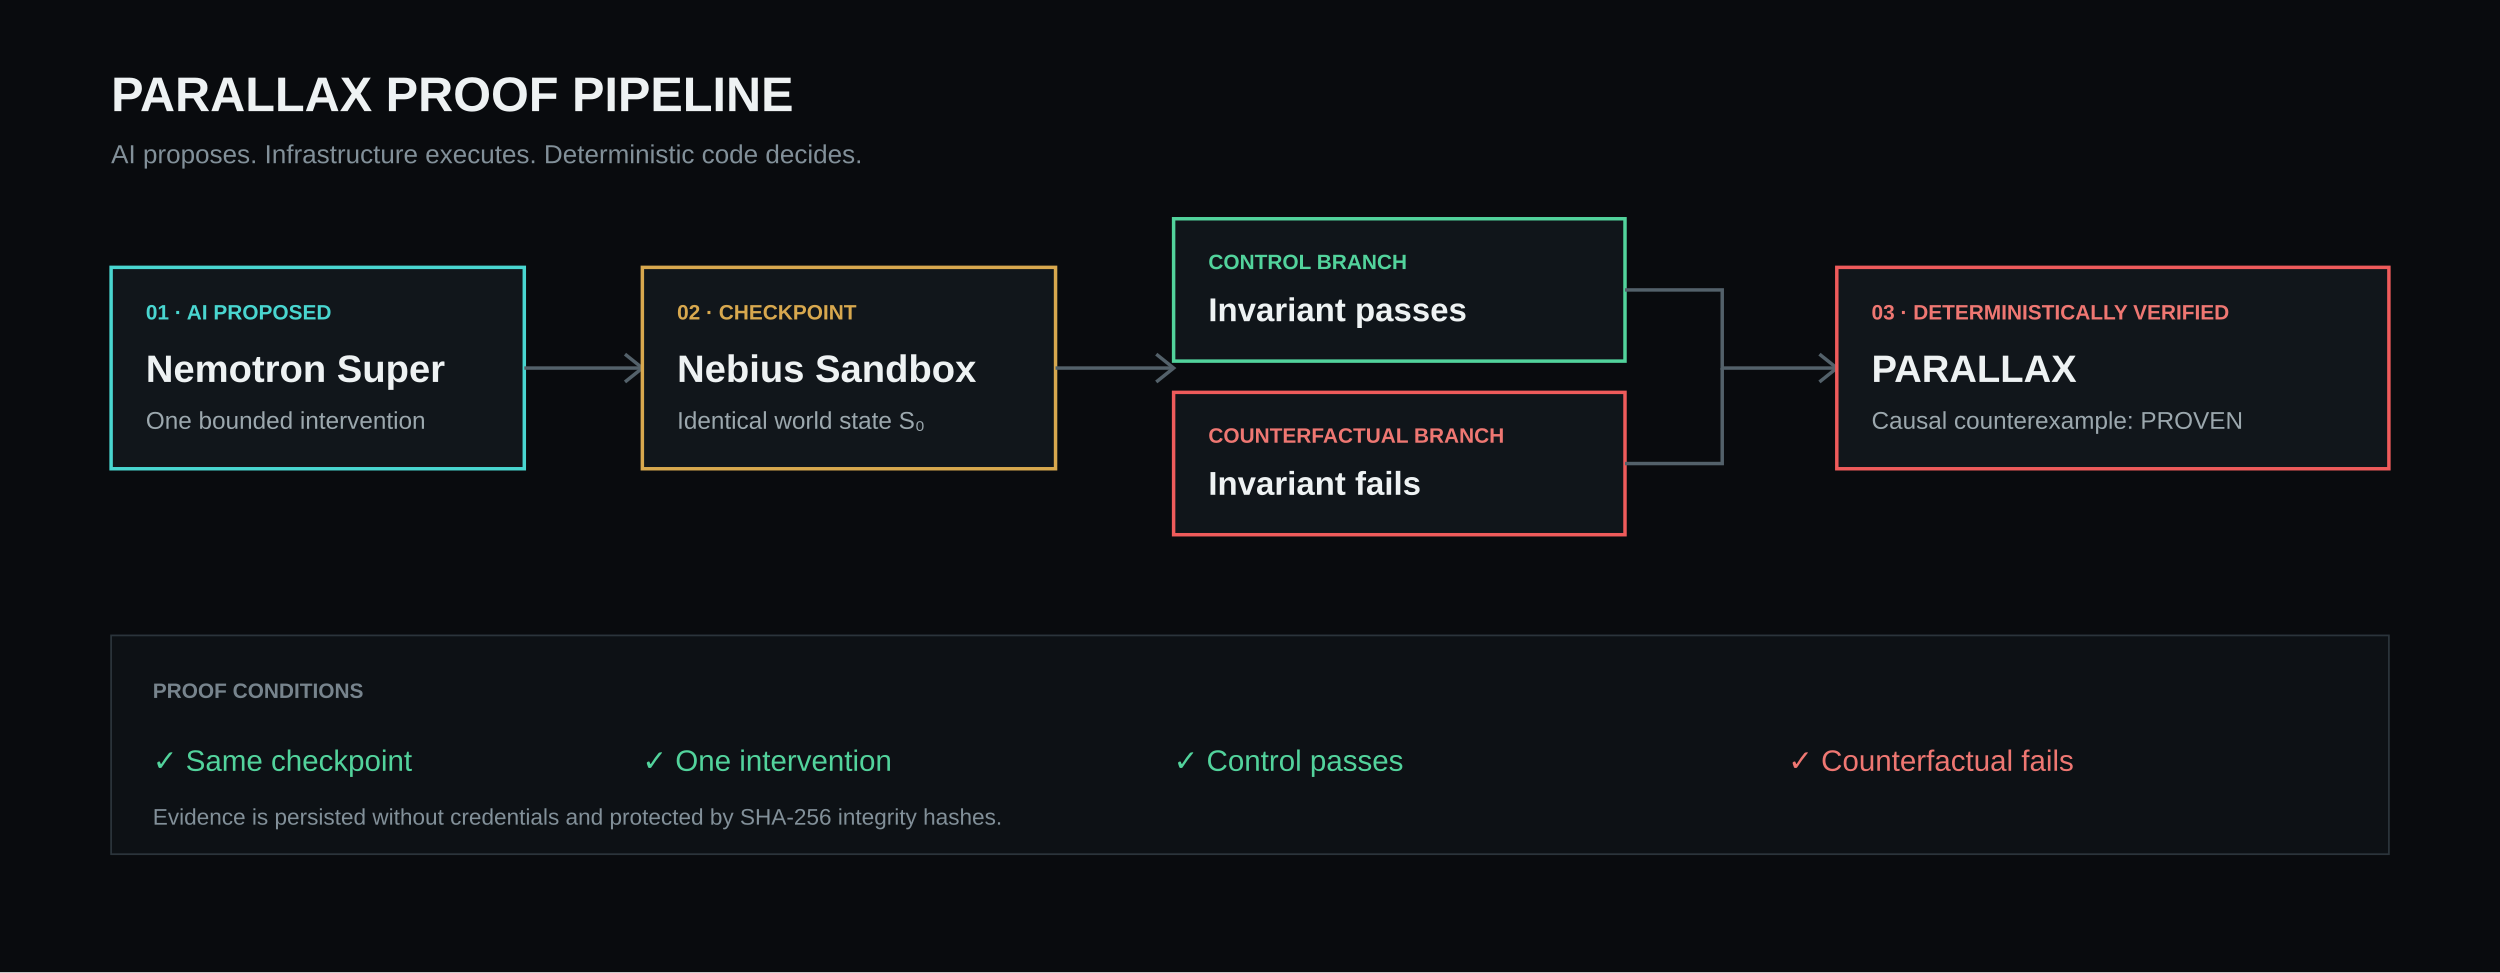
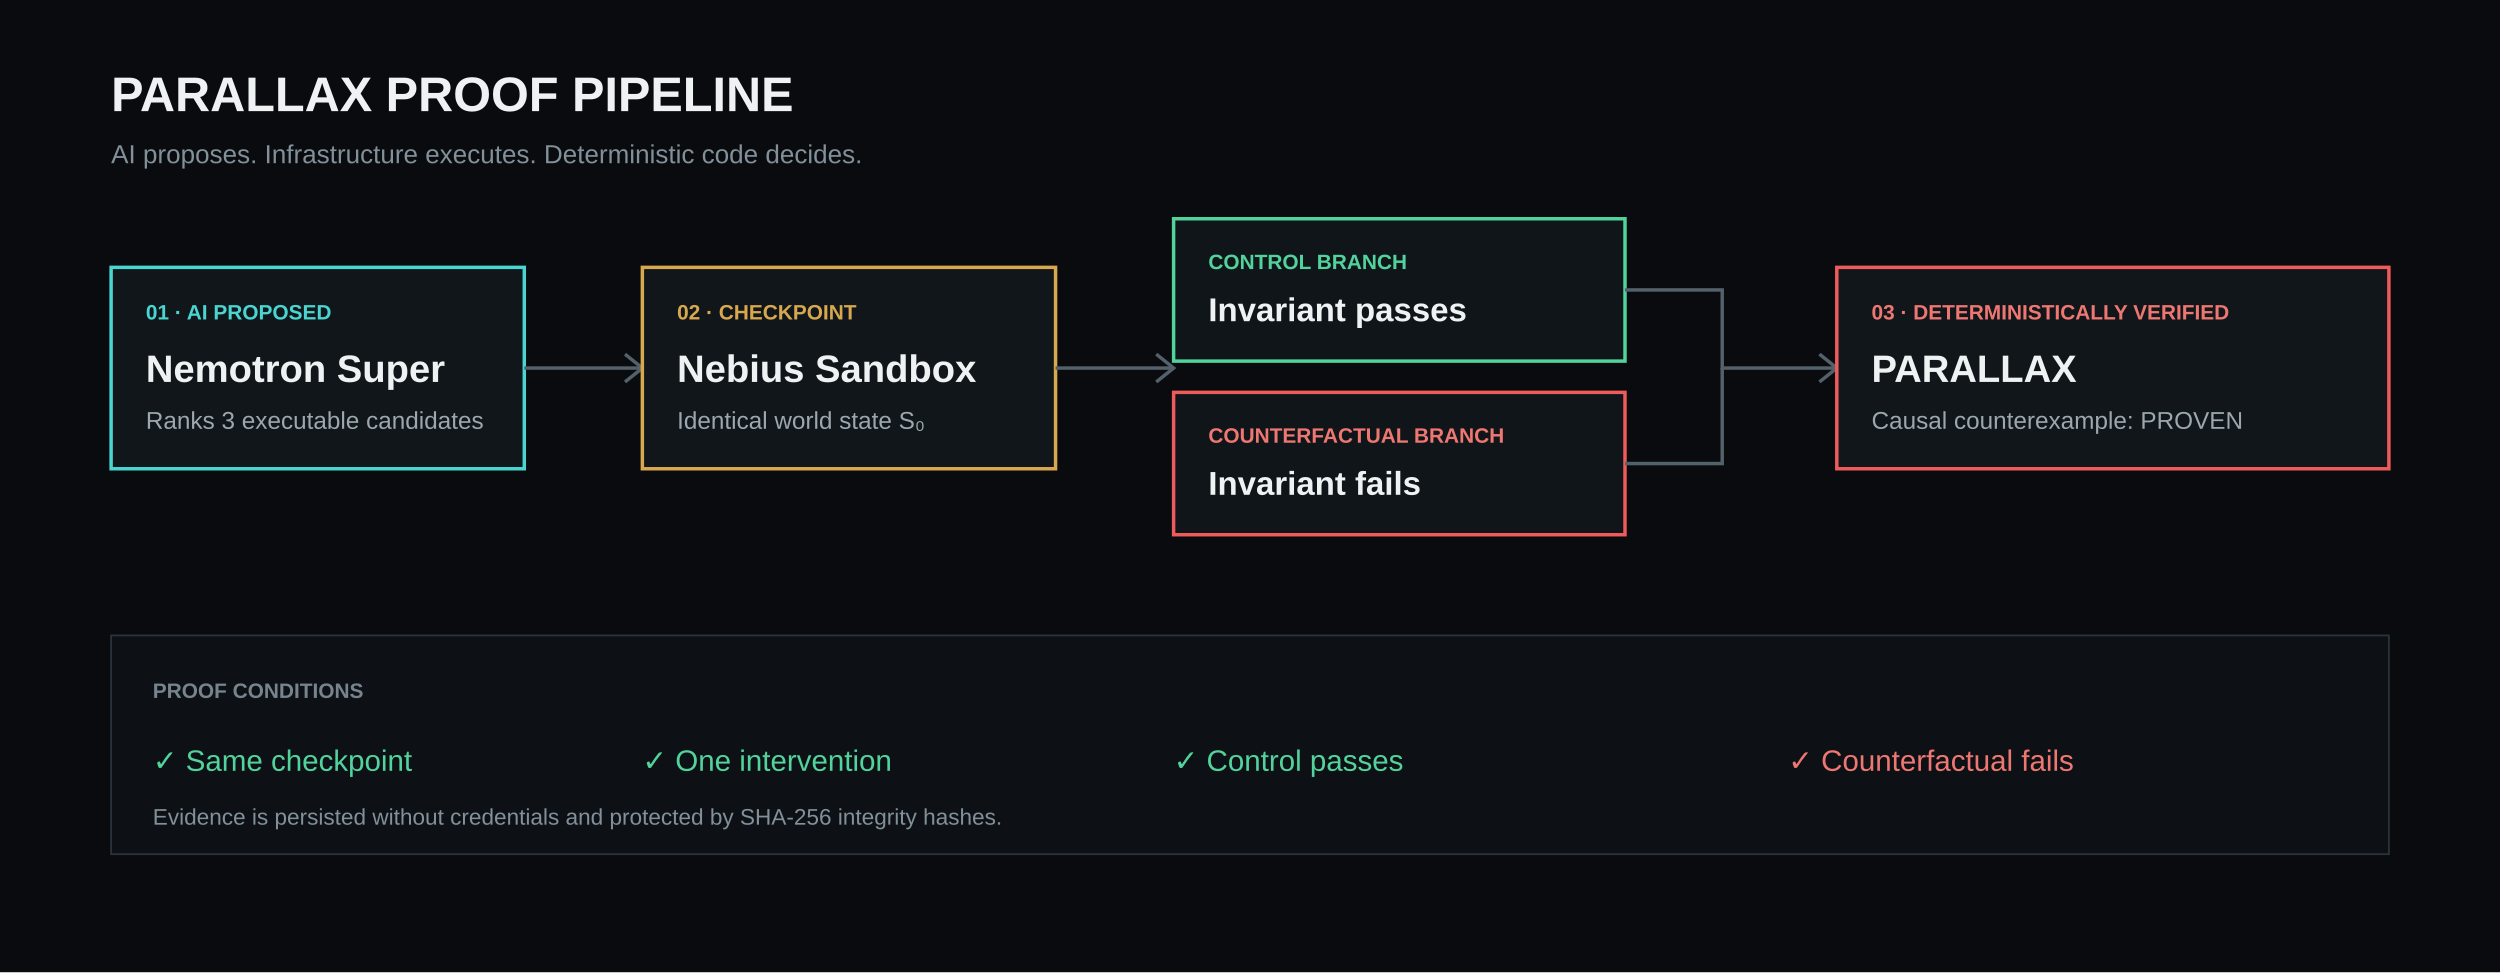
<svg xmlns="http://www.w3.org/2000/svg" width="1440" height="560" viewBox="0 0 1440 560" role="img" aria-labelledby="title desc">
  <rect width="1440" height="560" fill="#090b0e" />
  <text x="64" y="64" fill="#eef2f3" font-family="Arial, sans-serif" font-size="28" font-weight="700">PARALLAX PROOF PIPELINE</text>
  <text x="64" y="94" fill="#829099" font-family="Arial, sans-serif" font-size="15">AI proposes. Infrastructure executes. Deterministic code decides.</text>
  <g font-family="Arial, sans-serif">
    <rect x="64" y="154" width="238" height="116" fill="#11161b" stroke="#49d6d0" stroke-width="2" />
    <text x="84" y="184" fill="#49d6d0" font-size="12" font-weight="700">01 · AI PROPOSED</text>
    <text x="84" y="220" fill="#eef2f3" font-size="22" font-weight="700">Nemotron Super</text>
-     <text x="84" y="247" fill="#9ca8ae" font-size="14">One bounded intervention</text>
+     <text x="84" y="247" fill="#9ca8ae" font-size="14">Ranks 3 executable candidates</text>
    <path d="M302 212 H370" stroke="#53616a" stroke-width="2" />
    <path d="M360 204 L370 212 L360 220" fill="none" stroke="#53616a" stroke-width="2" />
    <rect x="370" y="154" width="238" height="116" fill="#11161b" stroke="#d8a84e" stroke-width="2" />
    <text x="390" y="184" fill="#d8a84e" font-size="12" font-weight="700">02 · CHECKPOINT</text>
    <text x="390" y="220" fill="#eef2f3" font-size="22" font-weight="700">Nebius Sandbox</text>
    <text x="390" y="247" fill="#9ca8ae" font-size="14">Identical world state S₀</text>
    <path d="M608 212 H676" stroke="#53616a" stroke-width="2" />
    <path d="M666 204 L676 212 L666 220" fill="none" stroke="#53616a" stroke-width="2" />
    <rect x="676" y="126" width="260" height="82" fill="#10151a" stroke="#52d39c" stroke-width="2" />
    <text x="696" y="155" fill="#52d39c" font-size="12" font-weight="700">CONTROL BRANCH</text>
    <text x="696" y="185" fill="#eef2f3" font-size="19" font-weight="700">Invariant passes</text>
    <rect x="676" y="226" width="260" height="82" fill="#10151a" stroke="#ef5b5b" stroke-width="2" />
    <text x="696" y="255" fill="#ef7772" font-size="12" font-weight="700">COUNTERFACTUAL BRANCH</text>
    <text x="696" y="285" fill="#eef2f3" font-size="19" font-weight="700">Invariant fails</text>
    <path d="M936 167 H992 V212 H1058" fill="none" stroke="#53616a" stroke-width="2" />
    <path d="M936 267 H992 V212" fill="none" stroke="#53616a" stroke-width="2" />
    <path d="M1048 204 L1058 212 L1048 220" fill="none" stroke="#53616a" stroke-width="2" />
    <rect x="1058" y="154" width="318" height="116" fill="#11161b" stroke="#ef5b5b" stroke-width="2" />
    <text x="1078" y="184" fill="#ef7772" font-size="12" font-weight="700">03 · DETERMINISTICALLY VERIFIED</text>
    <text x="1078" y="220" fill="#eef2f3" font-size="22" font-weight="700">PARALLAX</text>
    <text x="1078" y="247" fill="#9ca8ae" font-size="14">Causal counterexample: PROVEN</text>
    <rect x="64" y="366" width="1312" height="126" fill="#0d1115" stroke="#2b343b" />
    <text x="88" y="402" fill="#77848d" font-size="12" font-weight="700">PROOF CONDITIONS</text>
    <text x="88" y="444" fill="#52d39c" font-size="17">✓ Same checkpoint</text>
    <text x="370" y="444" fill="#52d39c" font-size="17">✓ One intervention</text>
    <text x="676" y="444" fill="#52d39c" font-size="17">✓ Control passes</text>
    <text x="1030" y="444" fill="#ef7772" font-size="17">✓ Counterfactual fails</text>
    <text x="88" y="475" fill="#829099" font-size="13">Evidence is persisted without credentials and protected by SHA-256 integrity hashes.</text>
  </g>
</svg>
